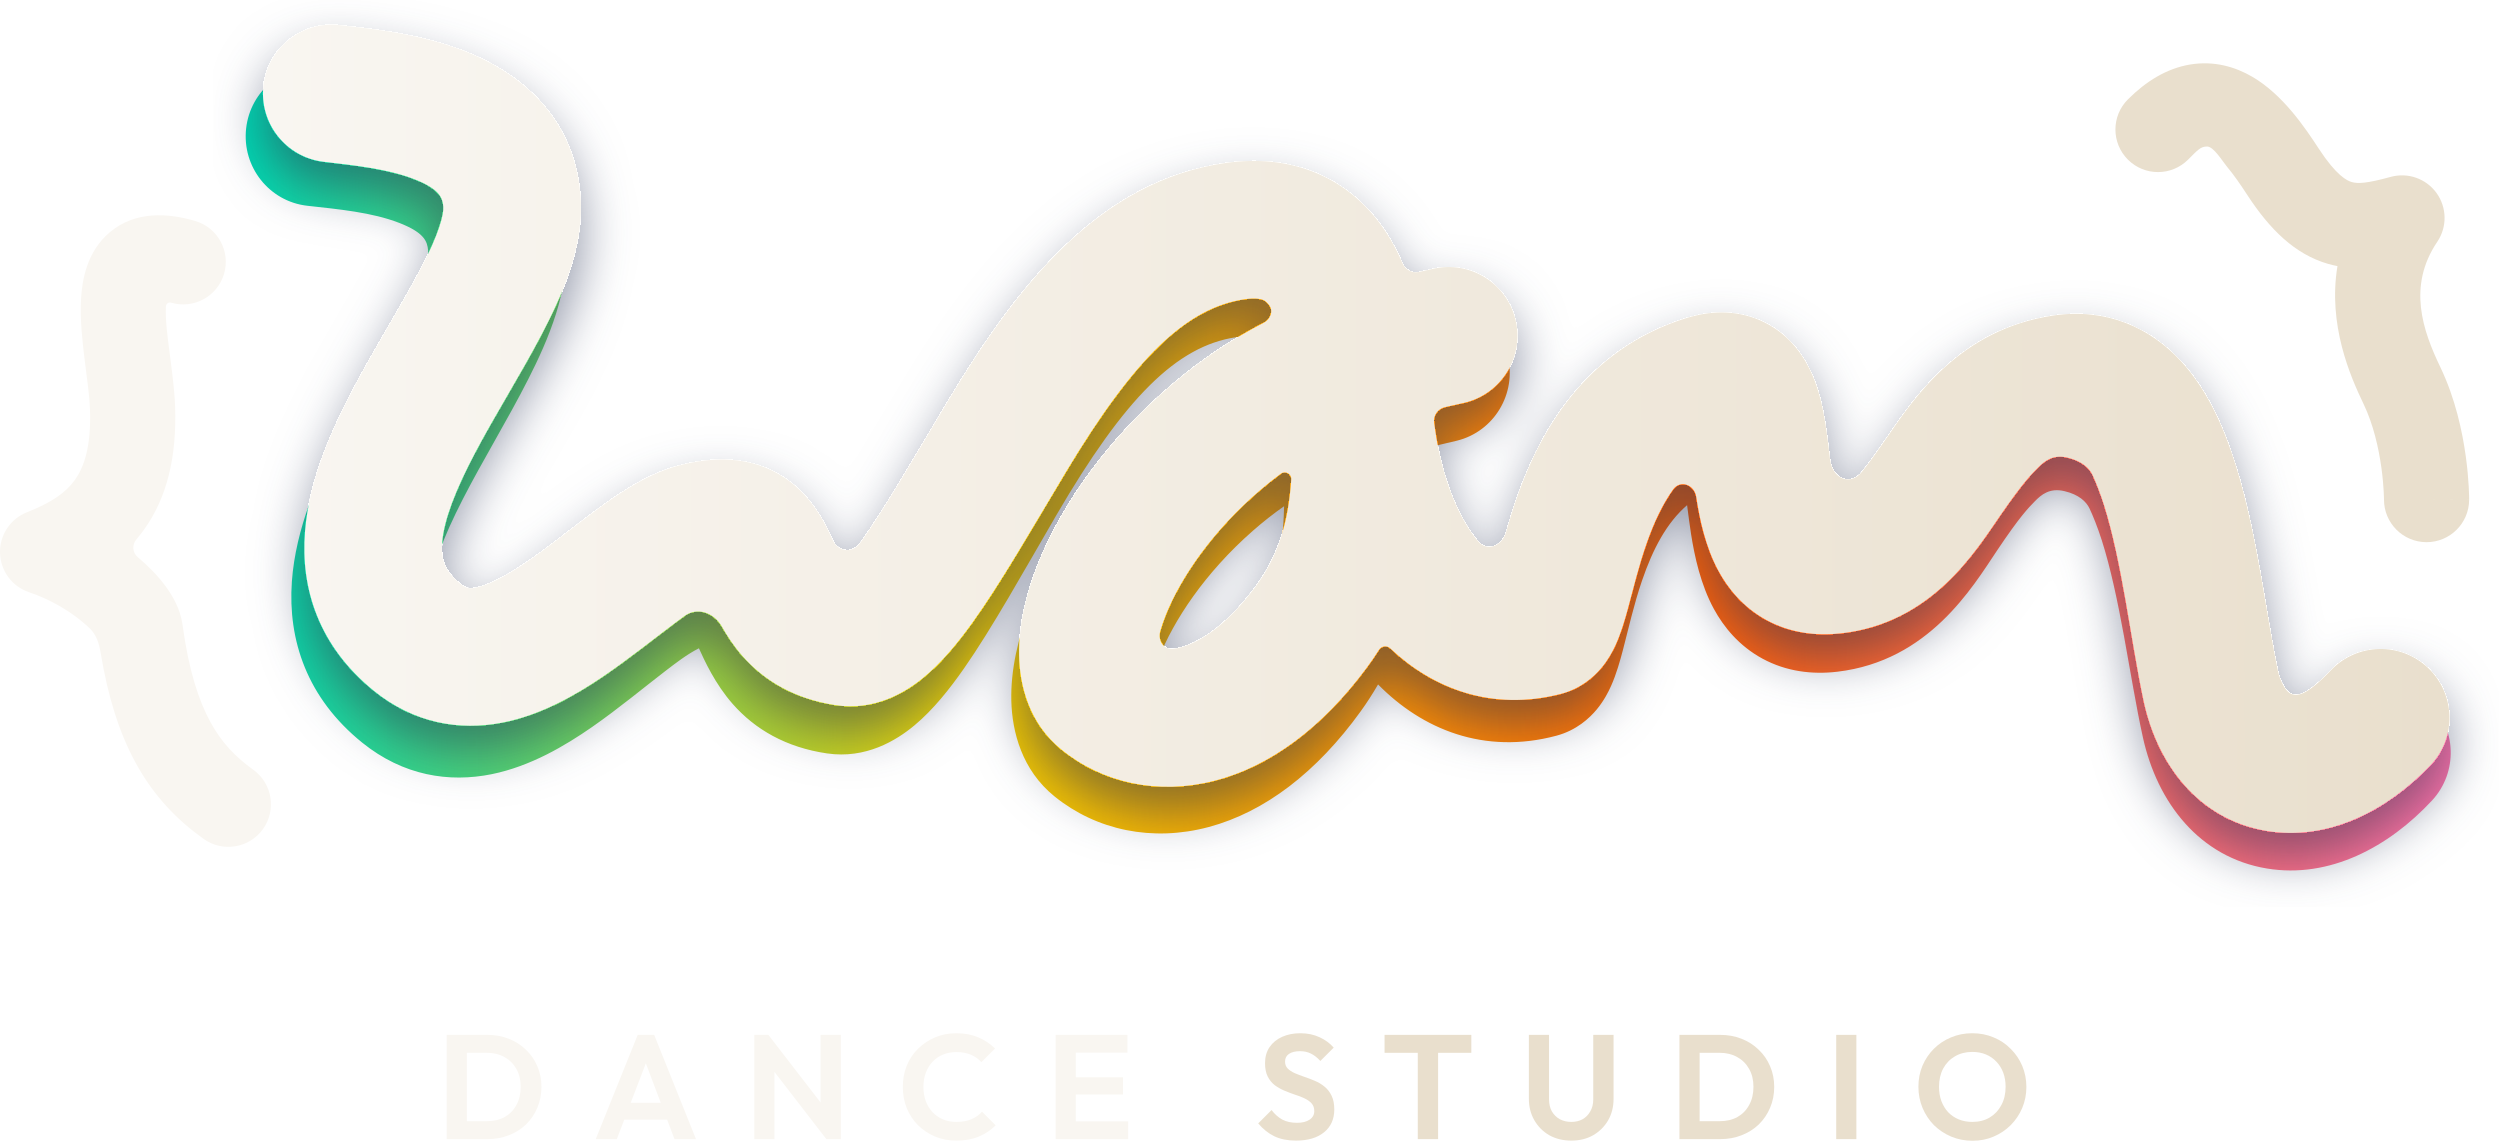
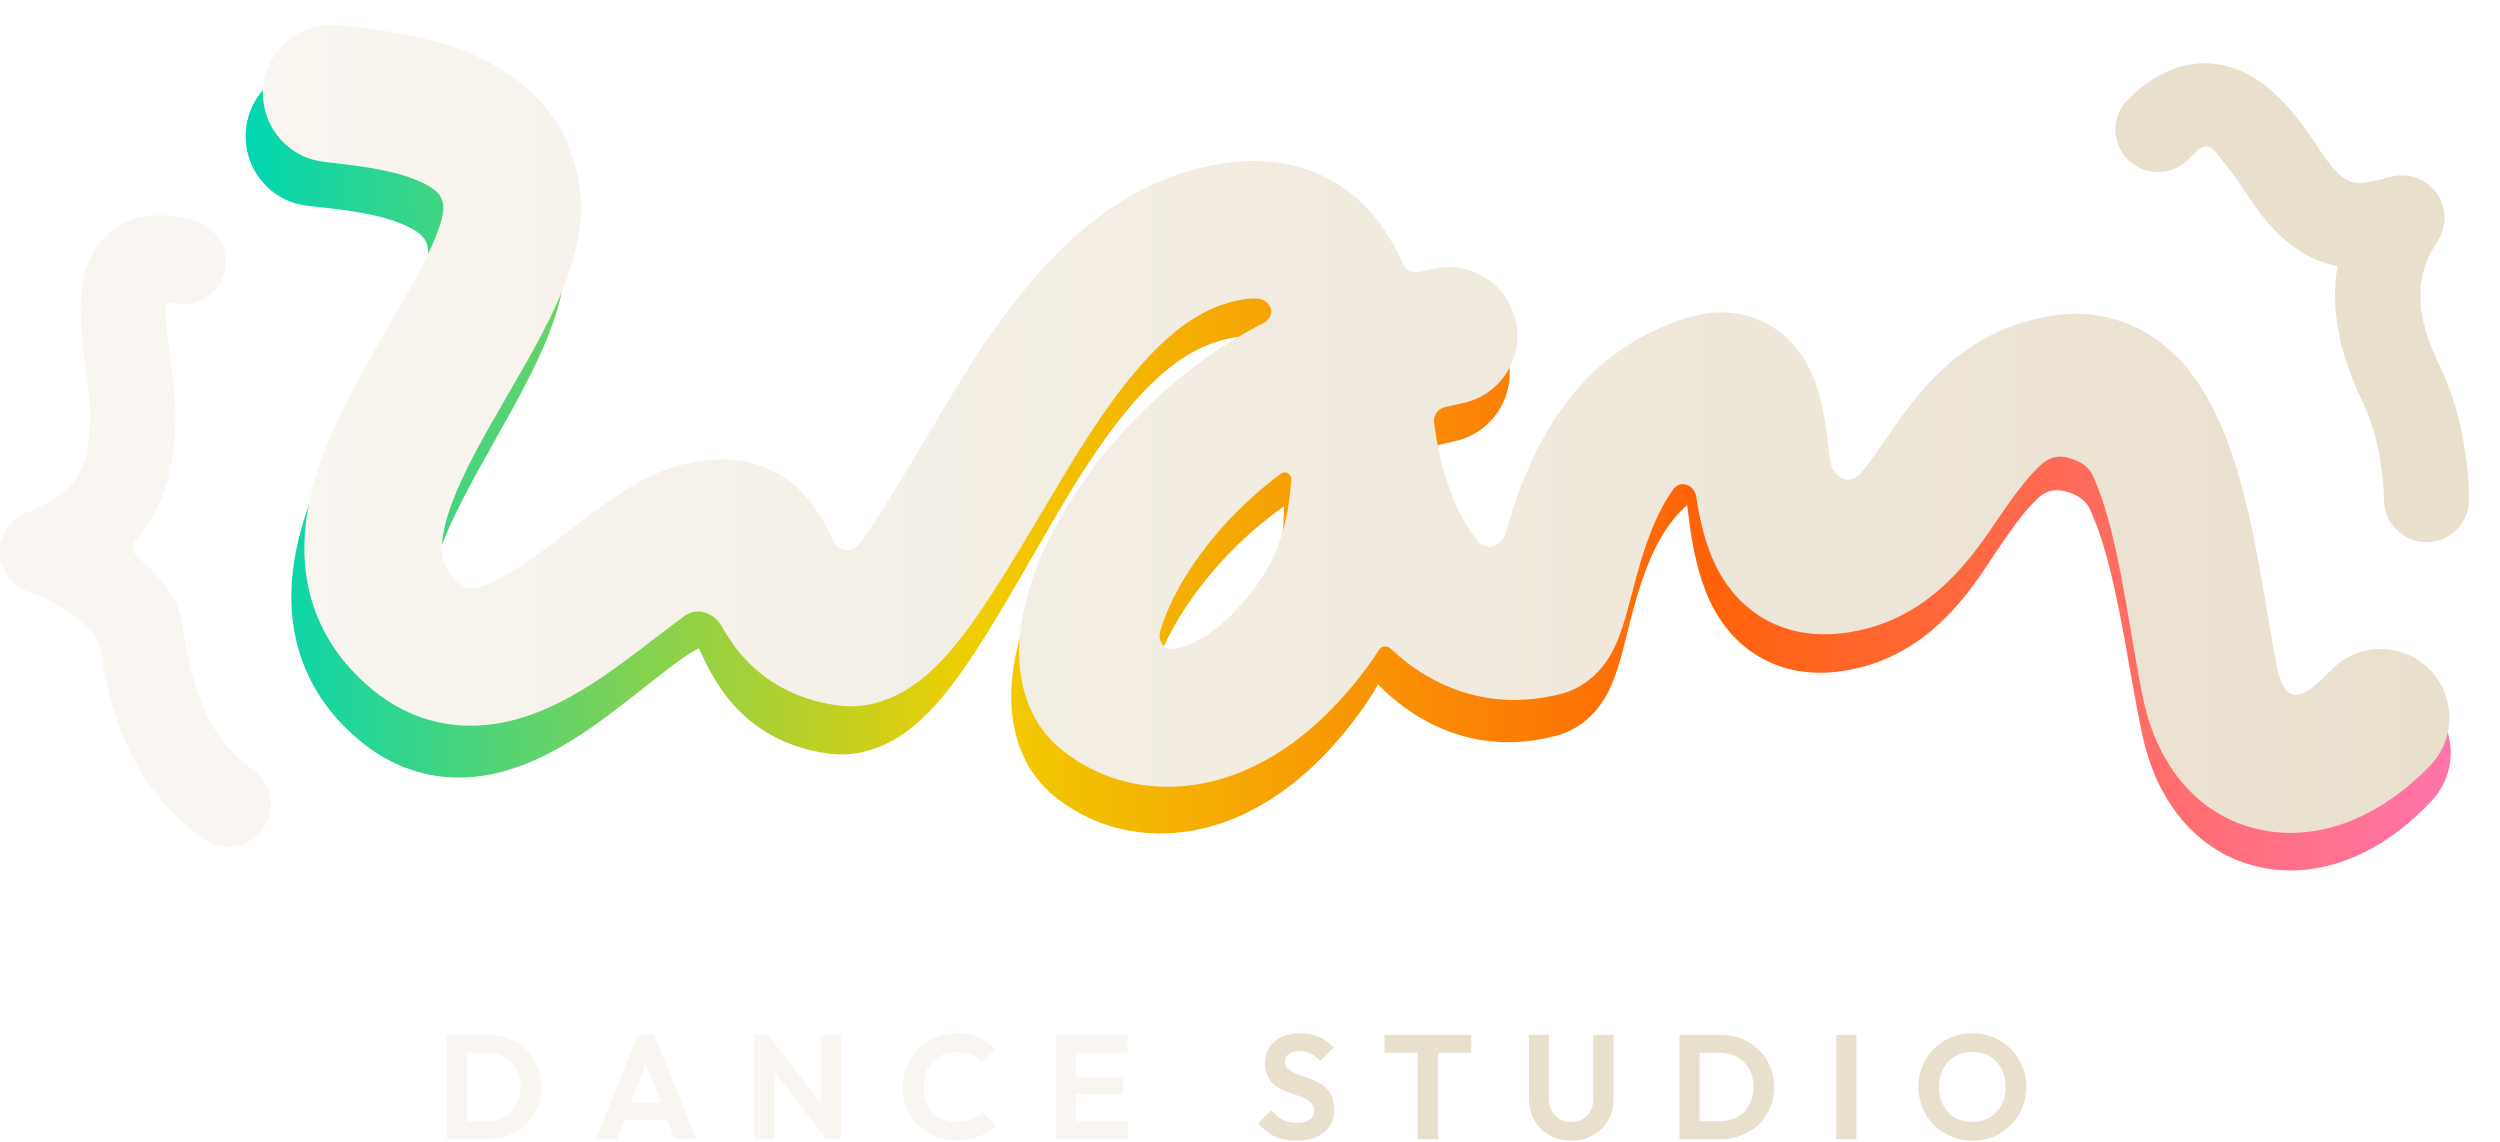
<svg xmlns="http://www.w3.org/2000/svg" width="405" height="185" viewBox="0 0 405 185" fill="none">
  <path d="M74.598 184.538V181.631H78.898C79.987 181.631 80.94 181.407 81.757 180.958C82.574 180.494 83.207 179.845 83.655 179.012C84.12 178.179 84.352 177.194 84.352 176.057C84.352 174.952 84.12 173.991 83.655 173.174C83.191 172.341 82.55 171.701 81.733 171.252C80.916 170.788 79.971 170.555 78.898 170.555H74.525V167.648H78.946C80.195 167.648 81.349 167.857 82.406 168.273C83.479 168.689 84.408 169.282 85.193 170.051C85.993 170.804 86.61 171.693 87.043 172.718C87.491 173.743 87.715 174.864 87.715 176.081C87.715 177.298 87.491 178.428 87.043 179.469C86.61 180.494 86.001 181.391 85.217 182.159C84.432 182.912 83.503 183.497 82.43 183.913C81.373 184.33 80.228 184.538 78.994 184.538H74.598ZM72.363 184.538V167.648H75.631V184.538H72.363Z" fill="#F9F6F1" />
  <path d="M96.51 184.538L103.309 167.648H105.976L112.751 184.538H109.267L104.03 170.676H105.231L99.922 184.538H96.51ZM100.114 181.391V178.652H109.195V181.391H100.114Z" fill="#F9F6F1" />
  <path d="M122.194 184.538V167.648H124.476L125.461 170.916V184.538H122.194ZM133.87 184.538L123.851 171.564L124.476 167.648L134.494 180.622L133.87 184.538ZM133.87 184.538L132.933 181.367V167.648H136.224V184.538H133.87Z" fill="#F9F6F1" />
  <path d="M154.929 184.778C153.696 184.778 152.551 184.562 151.494 184.129C150.436 183.681 149.508 183.064 148.707 182.28C147.922 181.479 147.313 180.55 146.881 179.493C146.464 178.436 146.256 177.298 146.256 176.081C146.256 174.864 146.464 173.727 146.881 172.67C147.313 171.612 147.922 170.692 148.707 169.907C149.508 169.122 150.428 168.505 151.47 168.057C152.527 167.608 153.68 167.384 154.929 167.384C156.275 167.384 157.46 167.608 158.485 168.057C159.51 168.489 160.415 169.09 161.2 169.859L158.989 172.069C158.525 171.556 157.956 171.156 157.284 170.868C156.611 170.579 155.826 170.435 154.929 170.435C154.144 170.435 153.424 170.571 152.767 170.844C152.126 171.1 151.566 171.484 151.085 171.997C150.605 172.493 150.236 173.094 149.98 173.799C149.724 174.487 149.596 175.248 149.596 176.081C149.596 176.93 149.724 177.699 149.98 178.387C150.236 179.076 150.605 179.677 151.085 180.189C151.566 180.686 152.126 181.07 152.767 181.343C153.424 181.615 154.144 181.751 154.929 181.751C155.874 181.751 156.683 181.607 157.356 181.319C158.044 181.03 158.621 180.622 159.085 180.093L161.296 182.304C160.511 183.088 159.598 183.697 158.557 184.129C157.516 184.562 156.307 184.778 154.929 184.778Z" fill="#F9F6F1" />
  <path d="M171.015 184.538V167.648H174.282V184.538H171.015ZM173.418 184.538V181.655H182.763V184.538H173.418ZM173.418 177.306V174.52H181.922V177.306H173.418ZM173.418 170.531V167.648H182.643V170.531H173.418Z" fill="#F9F6F1" />
  <path d="M209.957 184.778C208.595 184.778 207.426 184.546 206.449 184.081C205.488 183.617 204.615 182.92 203.83 181.991L205.992 179.829C206.489 180.486 207.066 180.998 207.722 181.367C208.379 181.719 209.18 181.895 210.125 181.895C210.974 181.895 211.646 181.727 212.143 181.391C212.655 181.054 212.912 180.59 212.912 179.997C212.912 179.485 212.768 179.068 212.479 178.748C212.191 178.428 211.807 178.155 211.326 177.931C210.862 177.707 210.341 177.507 209.764 177.33C209.204 177.138 208.635 176.922 208.059 176.682C207.498 176.441 206.977 176.145 206.497 175.793C206.032 175.424 205.656 174.96 205.368 174.399C205.079 173.823 204.935 173.102 204.935 172.237C204.935 171.212 205.184 170.339 205.68 169.618C206.177 168.898 206.857 168.345 207.722 167.961C208.587 167.576 209.564 167.384 210.653 167.384C211.806 167.384 212.848 167.6 213.777 168.033C214.706 168.465 215.466 169.026 216.059 169.715L213.897 171.877C213.4 171.332 212.888 170.932 212.359 170.676C211.847 170.419 211.262 170.291 210.605 170.291C209.852 170.291 209.26 170.435 208.827 170.724C208.395 171.012 208.179 171.428 208.179 171.973C208.179 172.437 208.323 172.814 208.611 173.102C208.899 173.39 209.276 173.639 209.74 173.847C210.221 174.055 210.741 174.255 211.302 174.447C211.879 174.64 212.447 174.856 213.008 175.096C213.584 175.336 214.105 175.649 214.569 176.033C215.05 176.417 215.434 176.914 215.723 177.523C216.011 178.115 216.155 178.852 216.155 179.733C216.155 181.303 215.602 182.536 214.497 183.433C213.392 184.33 211.879 184.778 209.957 184.778Z" fill="#E9DFCD" />
  <path d="M229.681 184.538V168.009H232.973V184.538H229.681ZM224.3 170.555V167.648H238.355V170.555H224.3Z" fill="#E9DFCD" />
  <path d="M254.549 184.778C253.22 184.778 252.034 184.49 250.993 183.913C249.968 183.321 249.159 182.512 248.567 181.487C247.974 180.462 247.678 179.3 247.678 178.003V167.648H250.945V178.099C250.945 178.852 251.097 179.501 251.402 180.045C251.722 180.59 252.155 181.014 252.699 181.319C253.26 181.607 253.876 181.751 254.549 181.751C255.238 181.751 255.846 181.607 256.375 181.319C256.904 181.014 257.32 180.59 257.624 180.045C257.945 179.501 258.105 178.86 258.105 178.123V167.648H261.396V178.027C261.396 179.324 261.1 180.486 260.507 181.511C259.915 182.52 259.106 183.321 258.081 183.913C257.072 184.49 255.894 184.778 254.549 184.778Z" fill="#E9DFCD" />
  <path d="M274.305 184.538V181.631H278.605C279.694 181.631 280.647 181.407 281.464 180.958C282.281 180.494 282.914 179.845 283.362 179.012C283.826 178.179 284.059 177.194 284.059 176.057C284.059 174.952 283.826 173.991 283.362 173.174C282.898 172.341 282.257 171.701 281.44 171.252C280.623 170.788 279.678 170.555 278.605 170.555H274.232V167.648H278.653C279.902 167.648 281.056 167.857 282.113 168.273C283.186 168.689 284.115 169.282 284.9 170.051C285.7 170.804 286.317 171.693 286.75 172.718C287.198 173.743 287.422 174.864 287.422 176.081C287.422 177.298 287.198 178.428 286.75 179.469C286.317 180.494 285.708 181.391 284.924 182.159C284.139 182.912 283.21 183.497 282.137 183.913C281.08 184.33 279.934 184.538 278.701 184.538H274.305ZM272.07 184.538V167.648H275.338V184.538H272.07Z" fill="#E9DFCD" />
  <path d="M297.466 184.538V167.648H300.734V184.538H297.466Z" fill="#E9DFCD" />
  <path d="M319.552 184.802C318.319 184.802 317.165 184.578 316.092 184.129C315.035 183.681 314.106 183.064 313.305 182.28C312.521 181.479 311.904 180.55 311.455 179.493C311.007 178.42 310.783 177.274 310.783 176.057C310.783 174.84 310.999 173.711 311.431 172.67C311.88 171.612 312.497 170.692 313.281 169.907C314.082 169.106 315.011 168.489 316.068 168.057C317.125 167.608 318.271 167.384 319.504 167.384C320.753 167.384 321.906 167.608 322.963 168.057C324.021 168.489 324.942 169.106 325.726 169.907C326.527 170.692 327.152 171.612 327.6 172.67C328.049 173.727 328.273 174.864 328.273 176.081C328.273 177.298 328.049 178.436 327.6 179.493C327.152 180.55 326.527 181.479 325.726 182.28C324.942 183.064 324.021 183.681 322.963 184.129C321.922 184.578 320.785 184.802 319.552 184.802ZM319.504 181.751C320.593 181.751 321.538 181.511 322.339 181.03C323.14 180.55 323.764 179.885 324.213 179.036C324.677 178.187 324.909 177.194 324.909 176.057C324.909 175.224 324.781 174.463 324.525 173.775C324.269 173.086 323.9 172.493 323.42 171.997C322.939 171.484 322.371 171.092 321.714 170.82C321.057 170.547 320.321 170.411 319.504 170.411C318.447 170.411 317.51 170.652 316.693 171.132C315.892 171.596 315.259 172.253 314.795 173.102C314.346 173.951 314.122 174.936 314.122 176.057C314.122 176.906 314.25 177.683 314.507 178.387C314.779 179.092 315.147 179.693 315.612 180.189C316.092 180.686 316.661 181.07 317.318 181.343C317.99 181.615 318.719 181.751 319.504 181.751Z" fill="#E9DFCD" />
  <path d="M17.823 37.594C21.94 34.164 27.174 34.487 31.631 35.802C35.285 36.88 37.373 40.715 36.295 44.369C35.217 48.022 31.381 50.111 27.727 49.033C27.309 48.91 26.895 49.212 26.877 49.647C26.782 51.983 27.126 54.359 27.414 56.662C27.761 59.434 28.265 62.901 28.366 65.824C28.652 74.015 27.056 80.63 23.31 85.834C22.918 86.379 22.51 86.897 22.087 87.392C21.366 88.236 21.453 89.529 22.302 90.244C24.029 91.699 25.59 93.295 26.815 94.957C27.945 96.489 29.221 98.653 29.566 101.194C30.57 108.578 32.183 113.481 34.075 116.954C35.915 120.333 38.183 122.661 41.008 124.681C44.106 126.897 44.822 131.206 42.606 134.305C40.39 137.403 36.082 138.119 32.984 135.903C28.73 132.862 24.943 129.03 21.96 123.553C19.338 118.739 17.479 112.913 16.293 105.681C16.059 104.256 15.609 102.838 14.574 101.831C14.199 101.466 13.804 101.123 13.415 100.796C11.216 98.944 8.133 97.091 4.704 95.94C1.954 95.017 0.075 92.474 0.002 89.575C-0.071 86.676 1.678 84.041 4.377 82.981C8.258 81.457 10.627 79.842 12.113 77.776C13.554 75.775 14.794 72.469 14.579 66.304C14.505 64.19 14.136 61.649 13.726 58.376C13.353 55.392 12.945 51.775 13.126 48.482C13.292 45.467 14.027 40.756 17.823 37.594Z" fill="#F9F6F1" />
  <path d="M393.077 87.834C396.886 87.848 399.986 84.772 400.001 80.963L393.104 80.936C399.746 80.962 399.992 80.962 400.001 80.961L400.002 80.957C400.002 80.957 400.001 80.953 400.001 80.951C400.001 80.946 400.002 80.939 400.002 80.933C400.002 80.921 400.001 80.907 400.001 80.89C400.001 80.855 400.001 80.811 400.001 80.758C400 80.651 399.998 80.506 399.994 80.327C399.985 79.968 399.968 79.468 399.935 78.852C399.867 77.623 399.73 75.909 399.454 73.906C398.911 69.975 397.783 64.581 395.343 59.497C392.494 53.558 389.965 46.389 394.842 39.164C396.457 36.771 396.411 33.624 394.726 31.28C393.041 28.936 390.074 27.889 387.29 28.657C383.402 29.729 381.949 29.775 380.972 29.491C380.229 29.276 378.499 28.468 375.627 24.064C373.461 20.742 369.85 15.342 364.866 12.434C362.117 10.83 358.673 9.804 354.783 10.455C350.988 11.091 347.644 13.178 344.719 16.103C342.025 18.797 342.026 23.164 344.72 25.858C347.414 28.551 351.781 28.551 354.474 25.857C356.059 24.272 356.494 23.734 357.555 23.734C358.616 23.734 360.095 26.198 360.743 26.97C361.873 28.314 362.963 29.898 364.071 31.599C367.722 37.198 371.784 41.189 377.124 42.74C377.641 42.89 378.157 43.012 378.669 43.109C377.088 52.63 380.75 60.972 382.906 65.464C384.485 68.754 385.346 72.588 385.789 75.792C386.004 77.356 386.109 78.686 386.16 79.608C386.185 80.067 386.196 80.421 386.201 80.646C386.204 80.758 386.205 80.838 386.205 80.883L386.206 80.911C386.192 84.719 389.268 87.819 393.077 87.834ZM386.206 80.918L386.206 80.913L386.206 80.924C386.206 80.924 386.206 80.92 386.206 80.918Z" fill="#E9DFCD" />
  <path d="M39.87 20.84C40.546 14.625 46.083 10.14 52.237 10.825C56.231 11.269 64.974 11.964 72.718 14.972C80.845 18.129 90.538 24.98 91.692 38.656C92.392 46.951 88.698 55.267 85.605 61.371C83.911 64.714 81.987 68.134 80.177 71.35C78.321 74.648 76.563 77.77 74.98 80.855C71.69 87.267 69.906 92.149 69.645 95.832C69.451 98.578 70.02 100.476 72.669 102.616C73.572 103.345 74.088 103.449 75.234 103.216C77.007 102.855 79.577 101.637 83.192 99.129C86.913 96.547 90.037 93.877 94.224 90.672C97.666 88.037 102.587 84.415 107.836 82.915C113.469 81.305 119.811 81.002 125.419 84.741C130.221 87.943 132.404 93.002 133.281 94.887C134.367 97.222 134.802 98.118 135.204 98.68C135.895 97.884 136.77 96.773 137.831 95.255C141.694 89.727 146.035 81.884 151.796 71.99C162.755 53.167 175.895 35.4 196.869 32.239C206.944 30.721 215.561 33.993 221.38 41.189C223.621 43.96 225.272 47.1 226.488 50.362C228.15 49.982 229.591 49.665 230.705 49.39C236.718 47.906 242.785 51.626 244.256 57.7C245.727 63.775 242.045 69.903 236.032 71.388C234.197 71.841 232.488 72.219 230.799 72.603L231.244 75.466C231.25 75.505 231.256 75.544 231.262 75.583C232.474 83.957 235.303 90.48 238.472 94.184C239.661 95.573 240.775 96.475 241.873 96.997C242.577 94.188 243.541 90.407 244.809 86.689C248.286 76.498 255.414 62.425 272.238 57.079L272.92 56.875C276.391 55.899 280.682 55.658 284.899 57.764C289.244 59.933 291.503 63.606 292.674 66.266C293.84 68.912 294.436 71.697 294.81 73.85C295.189 76.032 295.478 78.458 295.721 80.31C296.067 82.943 296.381 84.73 296.676 85.935C298.815 85.099 300.721 82.816 304.933 76.524C309.355 69.916 316.633 58.613 331.876 56.189C340.542 54.811 347.706 58.072 352.772 63.546C357.299 68.439 360.018 74.891 361.845 80.642C363.733 86.585 365.053 93.071 366.125 98.903C367.255 105.052 368.06 110.135 369.033 114.545C369.199 115.294 369.983 117.533 371.055 118.063C372.128 118.593 373.621 118.507 377.635 114.187C381.871 109.627 388.965 109.401 393.479 113.681C397.993 117.96 398.218 125.126 393.983 129.685C386.968 137.236 377.363 142.371 367.242 140.698C356.35 138.897 349.494 130.076 347.153 119.47C346.066 114.546 345.069 108.395 344.084 103.034C343.04 97.355 341.928 92.054 340.5 87.558C339.822 85.425 339.028 83.47 338.504 82.373C337.979 81.276 336.802 80.118 334.422 79.56C332.042 79.002 330.69 80.132 329.632 81.219C328.574 82.307 327.213 83.671 323.505 89.21C319.512 95.176 312.469 107.067 297.654 108.818C293.584 109.3 289.38 108.792 285.524 106.701C281.708 104.632 279.235 101.556 277.651 98.651C275.521 94.744 274.529 90.179 273.958 86.558C273.711 84.988 273.513 83.41 273.309 81.834C270.039 84.658 267.789 88.84 266.004 94.071C264.644 98.059 263.9 101.546 262.895 105.363C262.467 106.99 261.864 109.166 261.004 111.097C260.566 112.08 259.842 113.513 258.683 114.916C257.508 116.339 255.396 118.312 252.141 119.183C240.436 122.319 230.378 118.141 223.246 110.878C222.4 112.348 221.465 113.803 220.43 115.238C213.302 125.123 204.872 131.547 195.837 133.97C186.661 136.431 177.618 134.492 170.85 129.034C165.532 124.745 163.964 118.529 163.835 113.565C163.705 108.539 164.936 103.308 166.831 98.419C170.651 88.562 178.036 77.857 188.269 68.883C194.057 63.809 199.76 60.178 205.169 57.506C204.785 56.631 204.392 55.974 204.019 55.513C203.586 54.977 203.269 54.805 203.016 54.711C202.727 54.605 201.901 54.379 200.179 54.638C190.681 56.069 182.249 64.36 171.121 83.473C165.837 92.548 160.719 101.772 156.146 108.316C153.852 111.599 151.192 114.964 148.151 117.501C145.191 119.971 140.258 122.973 133.985 122.054C127.332 121.08 122.33 118.161 118.709 114.054C115.835 110.795 114.112 106.972 113.225 105.021C111.271 106.013 109.503 107.392 107.768 108.72C104.735 111.042 100.117 114.861 95.887 117.796C91.551 120.804 85.959 124.133 79.672 125.414C72.757 126.823 65.314 125.667 58.672 120.302C49.763 113.107 46.61 103.726 47.283 94.212C47.891 85.636 51.564 77.278 55.077 70.432C56.895 66.888 58.874 63.376 60.687 60.156C62.544 56.856 64.218 53.874 65.648 51.052C68.802 44.827 69.454 41.757 69.354 40.576C69.229 39.09 68.712 37.677 64.675 36.109C60.256 34.393 54.883 33.901 49.787 33.334C43.634 32.65 39.193 27.056 39.87 20.84ZM208.022 82.006C206.362 83.169 204.675 84.486 202.967 85.984C195.189 92.804 190.076 100.563 187.706 106.679C186.77 109.095 186.389 110.923 186.28 112.118C187.227 112.429 188.472 112.514 190.082 112.083C192.843 111.342 197.307 108.838 202.309 101.902C206.242 96.448 207.849 90.229 208.022 82.006Z" fill="url(#paint0_linear_182_6820)" />
-   <g filter="url(#filter0_d_182_6820)">
-     <path d="M42.681 13.828C43.407 7.718 48.95 3.353 55.06 4.079C59.027 4.55 67.712 5.309 75.383 8.336C83.433 11.512 93.009 18.336 94.038 31.804C94.662 39.973 90.917 48.124 87.79 54.104C86.078 57.379 84.135 60.728 82.308 63.877C80.434 67.106 78.66 70.163 77.06 73.185C73.734 79.467 71.918 84.255 71.626 87.877C71.409 90.578 71.959 92.45 74.574 94.579C75.465 95.304 75.977 95.411 77.118 95.191C78.883 94.851 81.448 93.675 85.064 91.238C88.785 88.729 91.913 86.129 96.103 83.01C99.547 80.447 104.47 76.925 109.7 75.494C115.314 73.959 121.62 73.715 127.162 77.442C131.907 80.634 134.034 85.631 134.889 87.493C135.786 89.446 138.112 89.694 139.369 87.951C139.382 87.932 139.396 87.913 139.409 87.895C143.296 82.489 147.68 74.808 153.491 65.122C164.549 46.694 177.763 29.323 198.639 26.393C208.668 24.986 217.204 28.28 222.926 35.41C224.708 37.631 226.104 40.085 227.197 42.646C227.641 43.686 228.747 44.303 229.853 44.065C230.708 43.881 231.472 43.714 232.123 43.561C238.113 42.151 244.112 45.864 245.521 51.854C246.931 57.844 243.218 63.843 237.228 65.252C236.144 65.507 235.105 65.737 234.088 65.957C232.922 66.21 232.151 67.321 232.326 68.501L232.433 69.225C232.439 69.263 232.444 69.301 232.45 69.34C233.582 77.591 236.337 84.033 239.455 87.705C240.932 89.444 243.339 88.45 243.965 86.256C244.497 84.39 245.113 82.378 245.82 80.385C249.364 70.386 256.571 56.599 273.341 51.483L274.021 51.288C277.479 50.358 281.747 50.158 285.92 52.266C290.22 54.438 292.433 58.072 293.575 60.699C294.711 63.313 295.279 66.058 295.632 68.18C295.99 70.33 296.256 72.72 296.482 74.545C296.847 77.503 299.724 78.794 301.601 76.48C302.702 75.122 304.008 73.312 305.671 70.898C310.124 64.434 317.456 53.374 332.629 51.12C341.254 49.838 348.348 53.108 353.335 58.538C357.793 63.392 360.44 69.764 362.206 75.439C364.031 81.303 365.286 87.697 366.302 93.445C367.372 99.506 368.128 104.514 369.057 108.862C369.215 109.6 369.975 111.811 371.036 112.341C372.098 112.872 373.583 112.8 377.61 108.583C381.86 104.133 388.914 103.971 393.364 108.222C397.814 112.472 397.975 119.524 393.725 123.974C386.687 131.344 377.096 136.315 367.05 134.582C356.239 132.716 349.5 123.977 347.265 113.52C346.227 108.666 345.29 102.604 344.357 97.321C343.368 91.724 342.31 86.498 340.929 82.061C340.274 79.957 339.501 78.026 338.99 76.942C338.478 75.858 337.317 74.709 334.956 74.139C332.596 73.569 331.242 74.67 330.181 75.731C329.12 76.792 327.755 78.122 324.022 83.541C320 89.378 312.897 101.018 298.155 102.614C294.106 103.053 289.931 102.517 286.117 100.427C282.341 98.358 279.91 95.31 278.361 92.438C276.277 88.575 275.331 84.074 274.795 80.506C274.495 78.509 272.209 77.666 271.034 79.308C269.347 81.667 267.992 84.535 266.824 87.83C265.437 91.743 264.667 95.168 263.635 98.916C263.195 100.513 262.577 102.649 261.705 104.542C261.262 105.505 260.53 106.909 259.365 108.28C258.185 109.67 256.068 111.593 252.825 112.423C241.735 115.261 232.182 111.603 225.229 105.038C224.687 104.527 223.802 104.632 223.403 105.261C222.762 106.273 222.076 107.276 221.339 108.268C214.168 117.933 205.733 124.183 196.731 126.489C187.588 128.832 178.617 126.847 171.937 121.418C166.688 117.152 165.183 111.021 165.098 106.135C165.012 101.189 166.281 96.052 168.207 91.257C172.09 81.591 179.523 71.121 189.773 62.378C194.875 58.026 199.903 54.775 204.717 52.297C205.8 51.74 206.347 50.395 205.603 49.431C205.584 49.406 205.564 49.381 205.545 49.357C205.118 48.825 204.806 48.653 204.554 48.559C204.269 48.452 203.449 48.222 201.736 48.462C192.282 49.79 183.828 57.876 172.601 76.588C167.27 85.472 162.103 94.504 157.501 100.904C155.192 104.115 152.518 107.404 149.474 109.874C146.51 112.279 141.58 115.191 135.353 114.233C128.749 113.217 123.802 110.302 120.239 106.23C118.891 104.69 117.804 103.026 116.942 101.498C115.682 99.265 112.971 98.277 110.897 99.785C110.396 100.15 109.901 100.52 109.409 100.887C106.374 103.146 101.751 106.864 97.521 109.716C93.185 112.639 87.597 115.866 81.337 117.073C74.451 118.4 67.063 117.198 60.507 111.862C51.714 104.705 48.661 95.447 49.413 86.091C50.091 77.657 53.815 69.464 57.366 62.758C59.204 59.286 61.202 55.847 63.031 52.695C64.906 49.463 66.596 46.543 68.042 43.778C71.231 37.68 71.906 34.665 71.817 33.502C71.706 32.038 71.204 30.644 67.205 29.066C62.827 27.339 57.49 26.809 52.43 26.208C46.319 25.482 41.954 19.939 42.681 13.828ZM209.188 77.679C209.249 76.756 208.226 76.196 207.482 76.747C206.41 77.54 205.327 78.4 204.234 79.332C196.444 85.976 191.294 93.567 188.885 99.564C188.485 100.561 188.183 101.457 187.959 102.247C187.526 103.775 188.53 105.318 190.105 105.115C190.449 105.071 190.814 105.001 191.2 104.902C193.951 104.197 198.41 101.771 203.442 94.989C207.029 90.155 208.722 84.686 209.188 77.679Z" fill="url(#paint1_linear_182_6820)" />
-   </g>
+   <path d="M42.681 13.828C43.407 7.718 48.95 3.353 55.06 4.079C59.027 4.55 67.712 5.309 75.383 8.336C83.433 11.512 93.009 18.336 94.038 31.804C94.662 39.973 90.917 48.124 87.79 54.104C86.078 57.379 84.135 60.728 82.308 63.877C80.434 67.106 78.66 70.163 77.06 73.185C73.734 79.467 71.918 84.255 71.626 87.877C71.409 90.578 71.959 92.45 74.574 94.579C75.465 95.304 75.977 95.411 77.118 95.191C78.883 94.851 81.448 93.675 85.064 91.238C88.785 88.729 91.913 86.129 96.103 83.01C99.547 80.447 104.47 76.925 109.7 75.494C115.314 73.959 121.62 73.715 127.162 77.442C131.907 80.634 134.034 85.631 134.889 87.493C135.786 89.446 138.112 89.694 139.369 87.951C139.382 87.932 139.396 87.913 139.409 87.895C143.296 82.489 147.68 74.808 153.491 65.122C164.549 46.694 177.763 29.323 198.639 26.393C208.668 24.986 217.204 28.28 222.926 35.41C224.708 37.631 226.104 40.085 227.197 42.646C227.641 43.686 228.747 44.303 229.853 44.065C230.708 43.881 231.472 43.714 232.123 43.561C238.113 42.151 244.112 45.864 245.521 51.854C246.931 57.844 243.218 63.843 237.228 65.252C236.144 65.507 235.105 65.737 234.088 65.957C232.922 66.21 232.151 67.321 232.326 68.501L232.433 69.225C232.439 69.263 232.444 69.301 232.45 69.34C233.582 77.591 236.337 84.033 239.455 87.705C240.932 89.444 243.339 88.45 243.965 86.256C244.497 84.39 245.113 82.378 245.82 80.385C249.364 70.386 256.571 56.599 273.341 51.483L274.021 51.288C277.479 50.358 281.747 50.158 285.92 52.266C290.22 54.438 292.433 58.072 293.575 60.699C294.711 63.313 295.279 66.058 295.632 68.18C295.99 70.33 296.256 72.72 296.482 74.545C296.847 77.503 299.724 78.794 301.601 76.48C302.702 75.122 304.008 73.312 305.671 70.898C310.124 64.434 317.456 53.374 332.629 51.12C341.254 49.838 348.348 53.108 353.335 58.538C357.793 63.392 360.44 69.764 362.206 75.439C364.031 81.303 365.286 87.697 366.302 93.445C367.372 99.506 368.128 104.514 369.057 108.862C369.215 109.6 369.975 111.811 371.036 112.341C372.098 112.872 373.583 112.8 377.61 108.583C381.86 104.133 388.914 103.971 393.364 108.222C397.814 112.472 397.975 119.524 393.725 123.974C386.687 131.344 377.096 136.315 367.05 134.582C356.239 132.716 349.5 123.977 347.265 113.52C346.227 108.666 345.29 102.604 344.357 97.321C343.368 91.724 342.31 86.498 340.929 82.061C340.274 79.957 339.501 78.026 338.99 76.942C338.478 75.858 337.317 74.709 334.956 74.139C332.596 73.569 331.242 74.67 330.181 75.731C329.12 76.792 327.755 78.122 324.022 83.541C320 89.378 312.897 101.018 298.155 102.614C294.106 103.053 289.931 102.517 286.117 100.427C282.341 98.358 279.91 95.31 278.361 92.438C276.277 88.575 275.331 84.074 274.795 80.506C274.495 78.509 272.209 77.666 271.034 79.308C269.347 81.667 267.992 84.535 266.824 87.83C265.437 91.743 264.667 95.168 263.635 98.916C263.195 100.513 262.577 102.649 261.705 104.542C261.262 105.505 260.53 106.909 259.365 108.28C258.185 109.67 256.068 111.593 252.825 112.423C241.735 115.261 232.182 111.603 225.229 105.038C224.687 104.527 223.802 104.632 223.403 105.261C222.762 106.273 222.076 107.276 221.339 108.268C214.168 117.933 205.733 124.183 196.731 126.489C187.588 128.832 178.617 126.847 171.937 121.418C166.688 117.152 165.183 111.021 165.098 106.135C165.012 101.189 166.281 96.052 168.207 91.257C172.09 81.591 179.523 71.121 189.773 62.378C194.875 58.026 199.903 54.775 204.717 52.297C205.8 51.74 206.347 50.395 205.603 49.431C205.584 49.406 205.564 49.381 205.545 49.357C205.118 48.825 204.806 48.653 204.554 48.559C204.269 48.452 203.449 48.222 201.736 48.462C192.282 49.79 183.828 57.876 172.601 76.588C167.27 85.472 162.103 94.504 157.501 100.904C155.192 104.115 152.518 107.404 149.474 109.874C146.51 112.279 141.58 115.191 135.353 114.233C128.749 113.217 123.802 110.302 120.239 106.23C118.891 104.69 117.804 103.026 116.942 101.498C115.682 99.265 112.971 98.277 110.897 99.785C110.396 100.15 109.901 100.52 109.409 100.887C106.374 103.146 101.751 106.864 97.521 109.716C93.185 112.639 87.597 115.866 81.337 117.073C74.451 118.4 67.063 117.198 60.507 111.862C51.714 104.705 48.661 95.447 49.413 86.091C50.091 77.657 53.815 69.464 57.366 62.758C59.204 59.286 61.202 55.847 63.031 52.695C64.906 49.463 66.596 46.543 68.042 43.778C71.231 37.68 71.906 34.665 71.817 33.502C71.706 32.038 71.204 30.644 67.205 29.066C62.827 27.339 57.49 26.809 52.43 26.208C46.319 25.482 41.954 19.939 42.681 13.828ZM209.188 77.679C209.249 76.756 208.226 76.196 207.482 76.747C206.41 77.54 205.327 78.4 204.234 79.332C196.444 85.976 191.294 93.567 188.885 99.564C188.485 100.561 188.183 101.457 187.959 102.247C187.526 103.775 188.53 105.318 190.105 105.115C190.449 105.071 190.814 105.001 191.2 104.902C193.951 104.197 198.41 101.771 203.442 94.989C207.029 90.155 208.722 84.686 209.188 77.679Z" fill="url(#paint1_linear_182_6820)" />
  <defs>
-     <filter id="filter0_d_182_6820" x="34.602" y="0" width="370.207" height="146.928" filterUnits="userSpaceOnUse" color-interpolation-filters="sRGB">
-       <feFlood flood-opacity="0" result="BackgroundImageFix" />
-       <feColorMatrix in="SourceAlpha" type="matrix" values="0 0 0 0 0 0 0 0 0 0 0 0 0 0 0 0 0 0 127 0" result="hardAlpha" />
-       <feOffset dy="4" />
-       <feGaussianBlur stdDeviation="4" />
-       <feComposite in2="hardAlpha" operator="out" />
-       <feColorMatrix type="matrix" values="0 0 0 0 0.129 0 0 0 0 0.173 0 0 0 0 0.314 0 0 0 0.5 0" />
-       <feBlend mode="normal" in2="BackgroundImageFix" result="effect1_dropShadow_182_6820" />
-       <feBlend mode="normal" in="SourceGraphic" in2="effect1_dropShadow_182_6820" result="shape" />
-     </filter>
    <linearGradient id="paint0_linear_182_6820" x1="40.284" y1="77.376" x2="396.602" y2="74.266" gradientUnits="userSpaceOnUse">
      <stop stop-color="#00D6B2" />
      <stop offset="0.33" stop-color="#F1CE00" />
      <stop offset="0.66" stop-color="#FF6207" />
      <stop offset="1" stop-color="#FF74AB" />
    </linearGradient>
    <linearGradient id="paint1_linear_182_6820" x1="42.602" y1="69.464" x2="396.81" y2="69.464" gradientUnits="userSpaceOnUse">
      <stop stop-color="#F9F6F1" />
      <stop offset="1" stop-color="#E9DFCD" />
    </linearGradient>
  </defs>
</svg>
